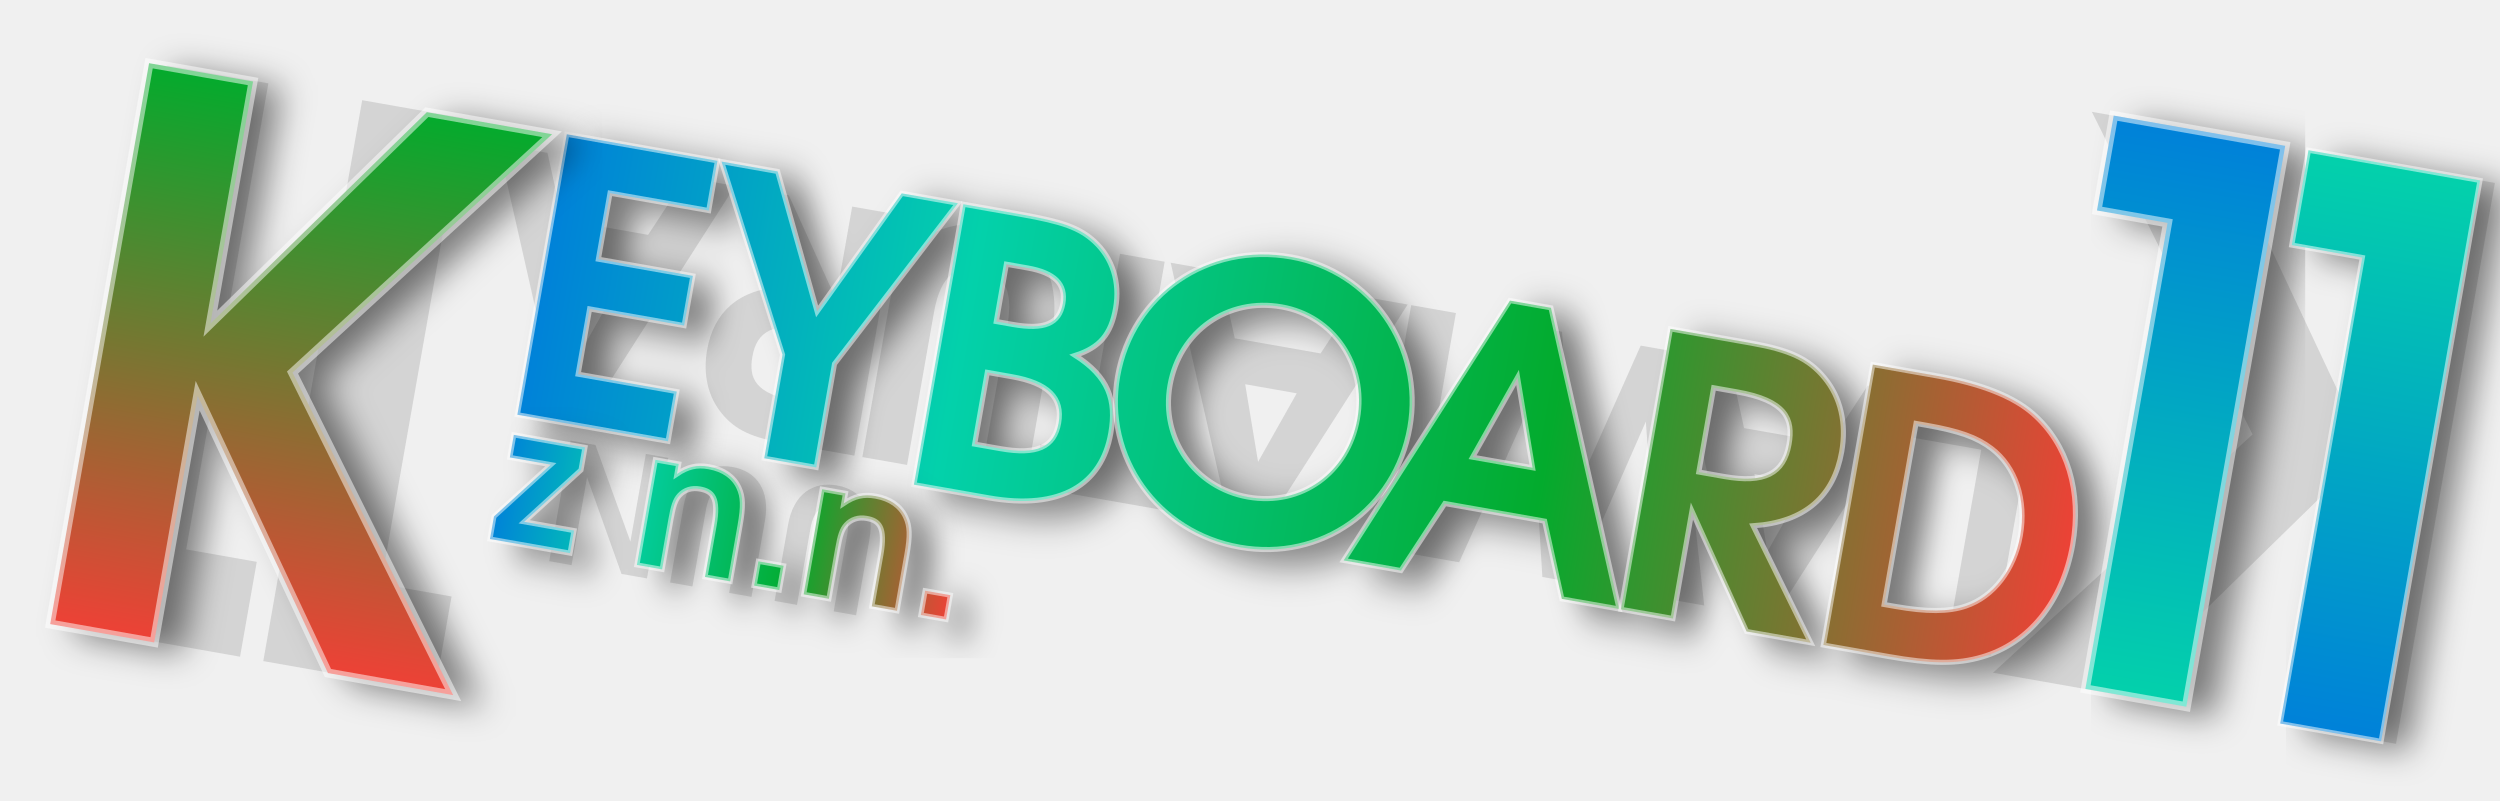
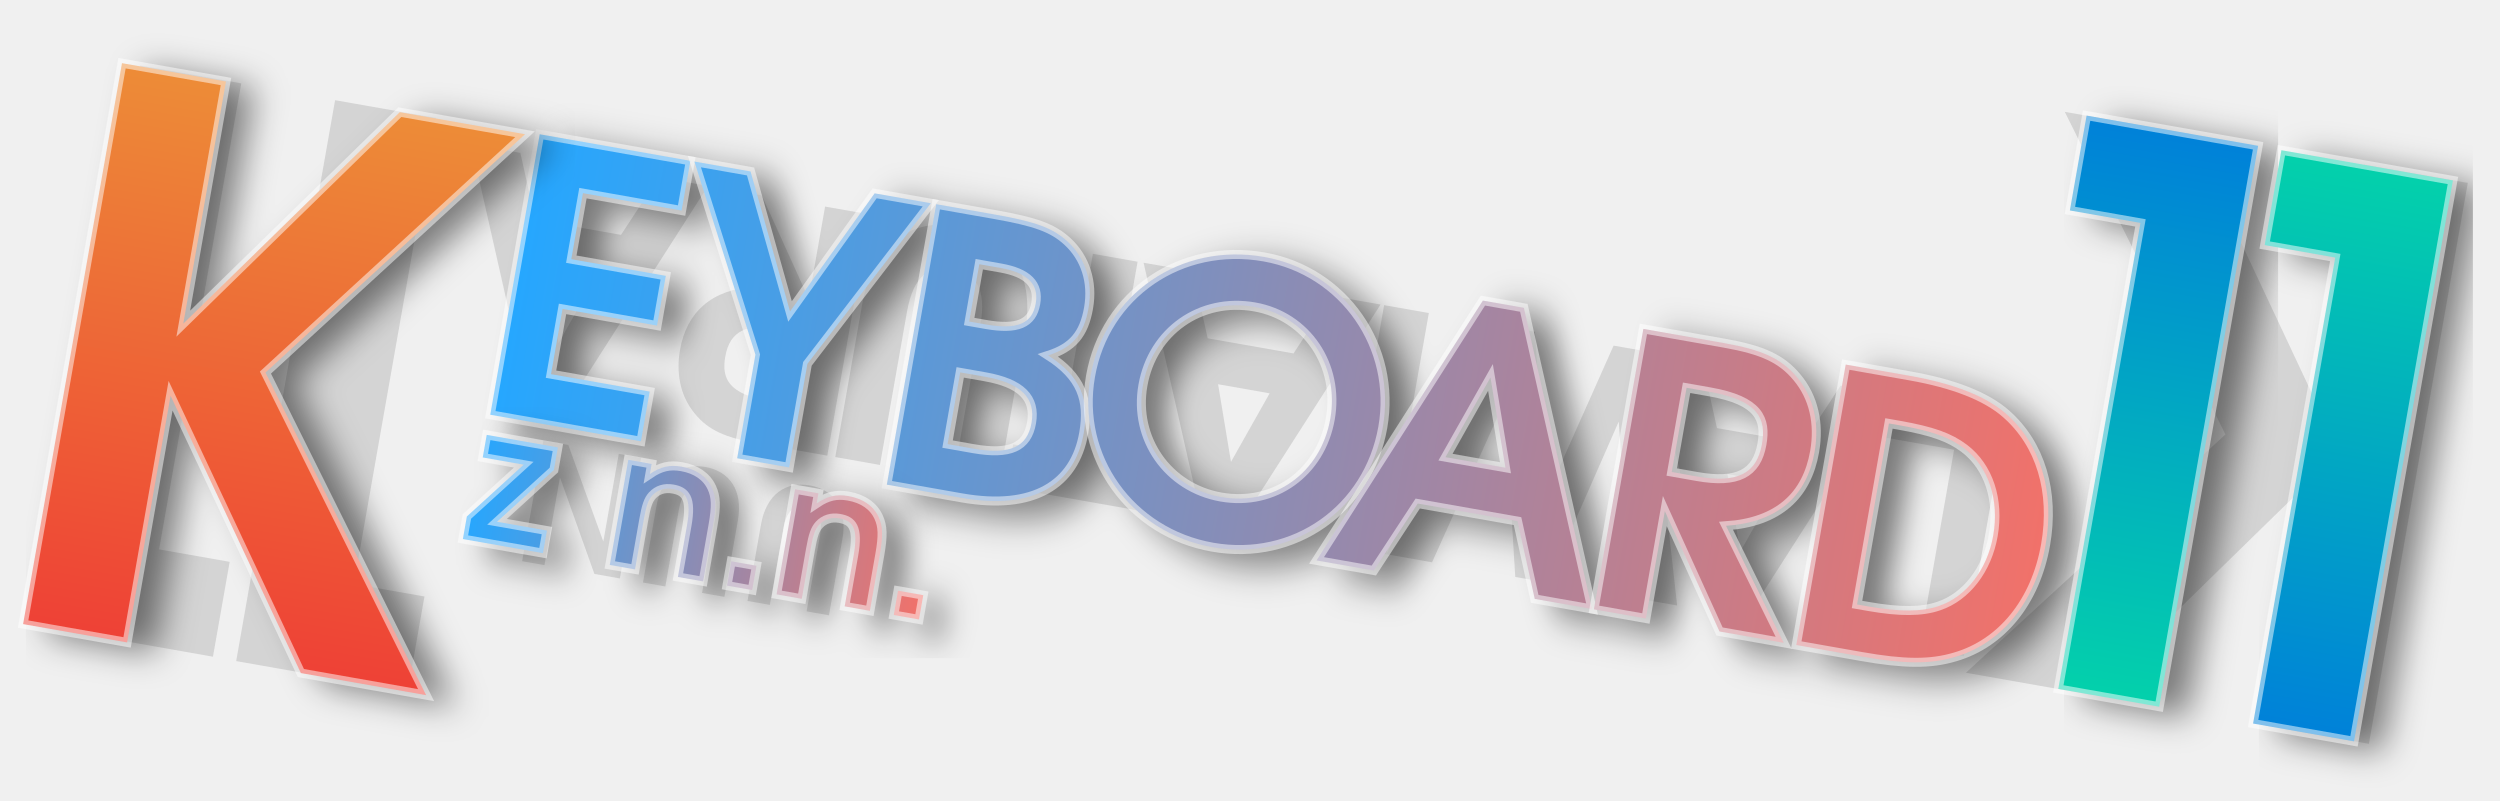
<svg xmlns="http://www.w3.org/2000/svg" xmlns:xlink="http://www.w3.org/1999/xlink" height="46.9mm" viewBox="0 0 146.475 46.9" width="146.475mm">
  <linearGradient id="a" gradientUnits="userSpaceOnUse" x1="69.522" x2="96.957" xlink:href="#b" y1="265.581" y2="265.581" />
  <linearGradient id="b">
-     <stop offset="0" stop-color="#0081d9" />
-     <stop offset=".273" stop-color="#03d1ab" />
-     <stop offset=".656" stop-color="#03ab2d" />
-     <stop offset="1" stop-color="#ee4136" />
+     <stop offset="0" stop-color="#25a7ff" />
+     <stop offset="1" stop-color="#f27169" />
  </linearGradient>
  <filter id="c" color-interpolation-filters="sRGB">
    <feFlood flood-opacity=".498" result="flood" />
    <feComposite in="flood" in2="SourceGraphic" operator="in" result="composite1" />
    <feGaussianBlur in="composite1" result="blur" stdDeviation="1" />
    <feOffset dx="1.5" dy=".5" result="offset" />
    <feComposite in="SourceGraphic" in2="offset" operator="over" result="composite2" />
  </filter>
-   <linearGradient id="d" gradientTransform="matrix(.9848077 .1736482 -.1736482 .9848077 48.35155 -88.26918)" gradientUnits="userSpaceOnUse" x1="180.849" x2="180.849" xlink:href="#e" y1="227.845" y2="261.215" />
+   <linearGradient id="d" gradientTransform="matrix(.9848077 .1736482 -.1736482 .9848077 43.1968 -130.6304)" gradientUnits="userSpaceOnUse" x1="180.849" x2="180.849" xlink:href="#e" y1="227.845" y2="261.215" />
  <linearGradient id="e">
    <stop offset="0" stop-color="#03d1ab" />
    <stop offset="1" stop-color="#0081d9" />
  </linearGradient>
  <filter id="f" color-interpolation-filters="sRGB">
    <feFlood flood-opacity=".498" result="flood" />
    <feComposite in="flood" in2="SourceGraphic" operator="in" result="composite1" />
    <feGaussianBlur in="composite1" result="blur" stdDeviation="1" />
    <feOffset dx="1.5" dy=".5" result="offset" />
    <feComposite in="SourceGraphic" in2="offset" operator="over" result="composite2" />
  </filter>
-   <linearGradient id="g" gradientTransform="matrix(.9848077 .1736482 -.1736482 .9848077 48.35155 -88.26918)" gradientUnits="userSpaceOnUse" x1="169.257" x2="169.257" xlink:href="#e" y1="261.198" y2="227.828" />
+   <linearGradient id="g" gradientTransform="matrix(.9848077 .1736482 -.1736482 .9848077 43.1968 -130.6304)" gradientUnits="userSpaceOnUse" x1="169.257" x2="169.257" xlink:href="#e" y1="261.198" y2="227.828" />
  <filter id="h" color-interpolation-filters="sRGB">
    <feFlood flood-opacity=".498" result="flood" />
    <feComposite in="flood" in2="SourceGraphic" operator="in" result="composite1" />
    <feGaussianBlur in="composite1" result="blur" stdDeviation="1" />
    <feOffset dx="1.5" dy=".5" result="offset" />
    <feComposite in="SourceGraphic" in2="offset" operator="over" result="composite2" />
  </filter>
-   <linearGradient id="i" gradientTransform="matrix(.9848077 .1736482 -.1736482 .9848077 48.35155 -88.26918)" gradientUnits="userSpaceOnUse" x1="45.162" x2="45.162" y1="244.794" y2="278.164">
-     <stop offset="0" stop-color="#03ab2d" />
+   <linearGradient id="i" gradientTransform="matrix(.9848077 .1736482 -.1736482 .9848077 43.1968 -130.6304)" gradientUnits="userSpaceOnUse" x1="45.162" x2="45.162" y1="244.794" y2="278.164">
+     <stop offset="0" stop-color="#ed8c37" />
    <stop offset="1" stop-color="#ee4136" />
  </linearGradient>
  <filter id="j" color-interpolation-filters="sRGB">
    <feFlood flood-opacity=".498" result="flood" />
    <feComposite in="flood" in2="SourceGraphic" operator="in" result="composite1" />
    <feGaussianBlur in="composite1" result="blur" stdDeviation="1" />
    <feOffset dx="1.5" dy=".5" result="offset" />
    <feComposite in="SourceGraphic" in2="offset" operator="over" result="composite2" />
  </filter>
  <linearGradient id="k" gradientUnits="userSpaceOnUse" x1="69.837" x2="161.202" xlink:href="#b" y1="252.988" y2="252.988" />
  <filter id="l" color-interpolation-filters="sRGB">
    <feFlood flood-opacity=".498" result="flood" />
    <feComposite in="flood" in2="SourceGraphic" operator="in" result="composite1" />
    <feGaussianBlur in="composite1" result="blur" stdDeviation="1" />
    <feOffset dx="1.5" dy=".5" result="offset" />
    <feComposite in="SourceGraphic" in2="offset" operator="over" result="composite2" />
  </filter>
-   <g transform="translate(-41.58364 -156.9453)">
-     <g fill="#808080" fill-opacity=".251" transform="matrix(-.8469347 -.1493374 .1493374 -.8469347 158.4876 374.4075)">
+   <g transform="translate(-38.01638 -114.5841)">
+     <g fill="#808080" fill-opacity=".251" transform="matrix(-.8469347 -.1493374 .1493374 -.8469347 153.3328 332.0463)">
      <path d="m36.441 221.638h8.196v-2.958h-5.103v-13.727h-3.093z" />
      <path d="m44.501 221.638h3.409l1.851-4.312h5.938l1.784 4.312h3.409l-6.999-16.685h-2.438zm6.39-7.27 1.784-5.057 1.784 5.057z" />
      <path d="m56.274 204.953 4.899 16.685h2.438l2.754-11.041 2.687 11.041h2.461l4.877-16.685h-3.161l-2.958 11.65-2.8-11.65h-2.258l-2.845 11.65-2.935-11.65z" />
      <path d="m76.393 221.638h3.093v-16.685h-3.093z" />
      <path d="m79.734 221.638h3.409l1.851-4.312h5.938l1.784 4.312h3.409l-6.999-16.685h-2.438zm6.389-7.27 1.784-5.057 1.784 5.057z" />
      <path d="m93.448 207.91h3.093v13.727h3.093v-13.727h3.093v-2.958h-9.279z" />
      <path d="m103.248 215.519c0 4.245 2.348 6.412 5.622 6.412 3.296 0 5.644-2.145 5.644-6.412v-10.566h-3.093v10.566c0 2.619-.993 3.432-2.529 3.432-1.58 0-2.551-.835-2.551-3.432v-10.566h-3.093z" />
      <path d="m115.066 221.638h3.093v-6.39l4.38 6.39h3.816l-4.516-6.164c3.003-.745 4.358-2.574 4.358-5.17 0-1.693-.61-3.138-1.761-4.109-1.084-.926-2.28-1.242-4.561-1.242h-4.809zm3.093-8.715v-5.012h1.377c2.935 0 3.545.993 3.545 2.484 0 1.761-1.016 2.529-3.409 2.529z" />
      <path d="m126.257 221.638h3.409l1.851-4.312h5.938l1.784 4.312h3.409l-6.999-16.685h-2.438zm6.39-7.27 1.784-5.057 1.784 5.057z" />
    </g>
-     <path d="m187.759 167.662-6.092-1.074-2.548 14.453-7.635-16.248-7.337-1.294 9.414 18.9-15.209 13.963 7.337 1.294 12.685-12.39-2.501 14.186 6.092 1.074z" fill="#808080" fill-opacity=".251" />
-     <g fill="#808080" fill-opacity=".251" stroke-width=".3" transform="matrix(-.9848077 -.1736482 .1736482 -.9848077 190.6975 312.8519)">
+     <path d="m182.604 125.301-6.092-1.074-2.548 14.453-7.635-16.248-7.337-1.294 9.414 18.9-15.209 13.963 7.337 1.294 12.685-12.39-2.501 14.186 6.092 1.074z" fill="#808080" fill-opacity=".251" />
+     <g fill="#808080" fill-opacity=".251" stroke-width=".3" transform="matrix(-.9848077 -.1736482 .1736482 -.9848077 185.5428 270.4907)">
      <path d="m141.799 97.822h4.199v27.726h6.006v-33.37h-10.205z" />
      <path d="m153.39 97.839h4.199v27.726h6.006v-33.37h-10.205z" />
    </g>
-     <g fill="#808080" fill-opacity=".251" transform="matrix(-.8469347 -.1493374 .1493374 -.8469347 161.3387 376.5222)">
+     <g fill="#808080" fill-opacity=".251" transform="matrix(-.8469347 -.1493374 .1493374 -.8469347 156.1839 334.161)">
      <path d="m116.757 201.39c0 2.122 1.174 3.206 2.811 3.206 1.648 0 2.822-1.072 2.822-3.206v-5.283h-1.547v5.283c0 1.31-.497 1.716-1.264 1.716-.79 0-1.276-.418-1.276-1.716v-5.283h-1.547z" />
      <path d="m123.989 201.39c0 2.122 1.174 3.206 2.811 3.206 1.648 0 2.822-1.072 2.822-3.206v-5.283h-1.547v5.283c0 1.31-.497 1.716-1.264 1.716-.79 0-1.276-.418-1.276-1.716v-5.283h-1.547z" />
      <path d="m131.221 204.45h1.547v-6.062l3.488 6.062h1.727v-8.342h-1.547v6.073l-3.454-6.073h-1.761z" />
    </g>
-     <g stroke="#fff" stroke-opacity=".502">
-       <g fill="url(#k)" filter="url(#l)" stroke-width=".3" transform="matrix(.9848077 .1736482 -.1736482 .9848077 48.35152 -88.2692)">
+     <g stroke="#fff" stroke-opacity=".502" stroke-width=".529">
+       <g fill="url(#k)" filter="url(#l)" transform="matrix(.9848077 .1736482 -.1736482 .9848077 43.19675 -130.6304)">
        <path d="m69.987 261.331h8.963v-2.958h-5.87v-3.883h5.622v-2.958h-5.622v-3.929h5.87v-2.958h-8.963z" />
        <path d="m79.19 244.646 5.486 10.521v6.164h3.093v-6.164l5.486-10.521h-3.342l-3.68 7.676-3.703-7.676z" />
        <path d="m93.579 261.331h4.448c4.29 0 6.39-1.919 6.39-4.967 0-1.987-.722-3.251-2.845-4.132 1.332-.7 1.851-1.58 1.851-3.138 0-1.558-.7-2.867-1.897-3.635-.993-.632-2.032-.813-4.516-.813h-3.432zm3.093-2.958v-4.267h1.468c2.145 0 3.161.7 3.161 2.19 0 1.445-.926 2.077-3.093 2.077zm0-7.293v-3.409h1.264c1.603 0 2.393.542 2.393 1.693 0 1.197-.79 1.716-2.664 1.716z" />
        <path d="m104.23 253c0 4.809 3.883 8.625 8.783 8.625 4.854 0 8.602-3.77 8.602-8.647 0-4.764-3.816-8.625-8.58-8.625-4.967 0-8.805 3.77-8.805 8.647zm3.116 0c0-3.229 2.438-5.667 5.644-5.667 3.093 0 5.509 2.484 5.509 5.69 0 3.206-2.348 5.622-5.509 5.622-3.161 0-5.644-2.484-5.644-5.644z" />
        <path d="m119.145 261.331h3.409l1.851-4.312h5.938l1.784 4.312h3.409l-6.999-16.685h-2.438zm6.39-7.27 1.784-5.057 1.784 5.057z" />
        <path d="m135.647 261.331h3.093v-6.39l4.38 6.39h3.816l-4.516-6.164c3.003-.745 4.358-2.574 4.358-5.17 0-1.693-.61-3.138-1.761-4.109-1.084-.926-2.28-1.242-4.561-1.242h-4.809zm3.093-8.715v-5.012h1.377c2.935 0 3.545.993 3.545 2.484 0 1.761-1.016 2.529-3.409 2.529z" />
        <path d="m147.686 261.331h3.883c2.529 0 4.041-.248 5.396-.926 2.574-1.264 4.087-4.019 4.087-7.383 0-3.161-1.31-5.78-3.635-7.18-1.31-.79-3.296-1.197-5.915-1.197h-3.816zm3.093-2.958v-10.77h.61c1.964 0 3.025.181 3.996.677 1.58.813 2.551 2.596 2.551 4.741 0 2.009-.926 3.793-2.416 4.606-.926.519-2.213.745-4.064.745z" />
      </g>
-       <path d="m44.524 193.511 6.092 1.074 2.548-14.453 7.635 16.248 7.337 1.294-9.414-18.9 15.209-13.963-7.337-1.294-12.685 12.39 2.501-14.186-6.092-1.074z" fill="url(#i)" filter="url(#j)" stroke-width=".529" />
-       <path d="m164.445 169.276 4.136.729-4.815 27.304 5.914 1.043 5.795-32.863-10.05-1.772z" fill="url(#g)" filter="url(#h)" stroke-width=".529" />
-       <path d="m175.857 171.305 4.136.729-4.815 27.304 5.914 1.043 5.795-32.863-10.05-1.772z" fill="url(#d)" filter="url(#f)" stroke-width=".3" />
-       <g fill="url(#a)" filter="url(#c)" stroke-width=".3" transform="matrix(.9848077 .1736482 -.1736482 .9848077 48.35152 -88.2692)">
+       <path d="m39.37 151.15 6.092 1.074 2.548-14.453 7.635 16.248 7.337 1.294-9.414-18.9 15.209-13.963-7.337-1.294-12.685 12.39 2.501-14.186-6.092-1.074z" fill="url(#i)" filter="url(#j)" />
+       <path d="m159.29 126.915 4.136.729-4.815 27.304 5.914 1.043 5.795-32.863-10.05-1.772z" fill="url(#g)" filter="url(#h)" />
+       <path d="m170.703 128.944 4.136.729-4.815 27.304 5.914 1.043 5.795-32.863-10.05-1.772z" fill="url(#d)" filter="url(#f)" />
+       <g fill="url(#a)" filter="url(#c)" transform="matrix(.9848077 .1736482 -.1736482 .9848077 43.19675 -130.6304)">
        <path d="m69.672 268.782h4.764v-1.343h-2.969l2.754-3.567v-1.343h-4.233v1.343h2.438l-2.754 3.567z" />
        <path d="m78.412 268.782h1.501v-2.946c0-.835.056-1.197.248-1.501.237-.373.632-.576 1.106-.576.745 0 1.197.294 1.197 1.964v3.059h1.501v-3.353c0-1.118-.113-1.659-.452-2.145-.406-.587-1.084-.903-1.953-.903-.711 0-1.208.214-1.761.745v-.598h-1.389z" />
        <path d="m85.384 268.782h1.501v-1.445h-1.501z" />
        <path d="m88.334 268.782h1.501v-2.946c0-.835.056-1.197.248-1.501.237-.373.632-.576 1.106-.576.745 0 1.197.294 1.197 1.964v3.059h1.501v-3.353c0-1.118-.113-1.659-.452-2.145-.406-.587-1.084-.903-1.953-.903-.711 0-1.208.214-1.761.745v-.598h-1.389z" />
        <path d="m95.306 268.782h1.501v-1.445h-1.501z" />
      </g>
    </g>
  </g>
</svg>
